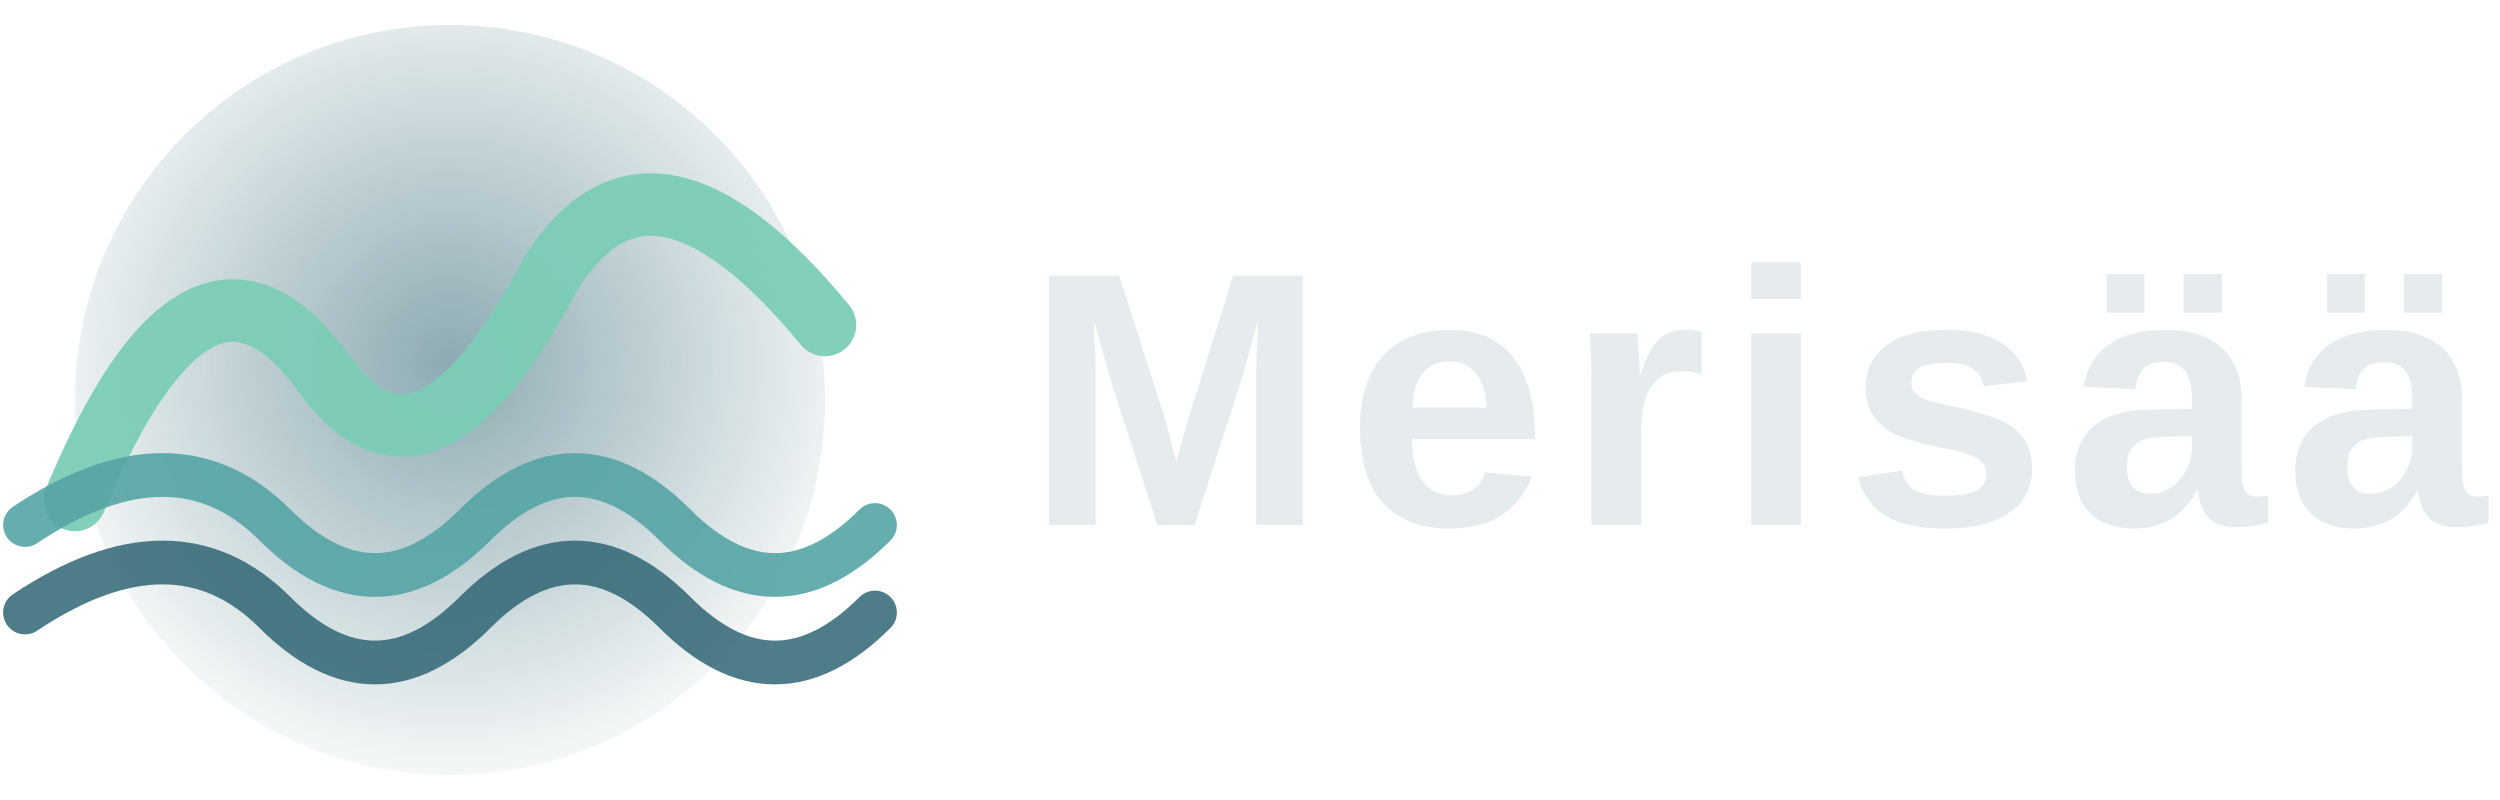
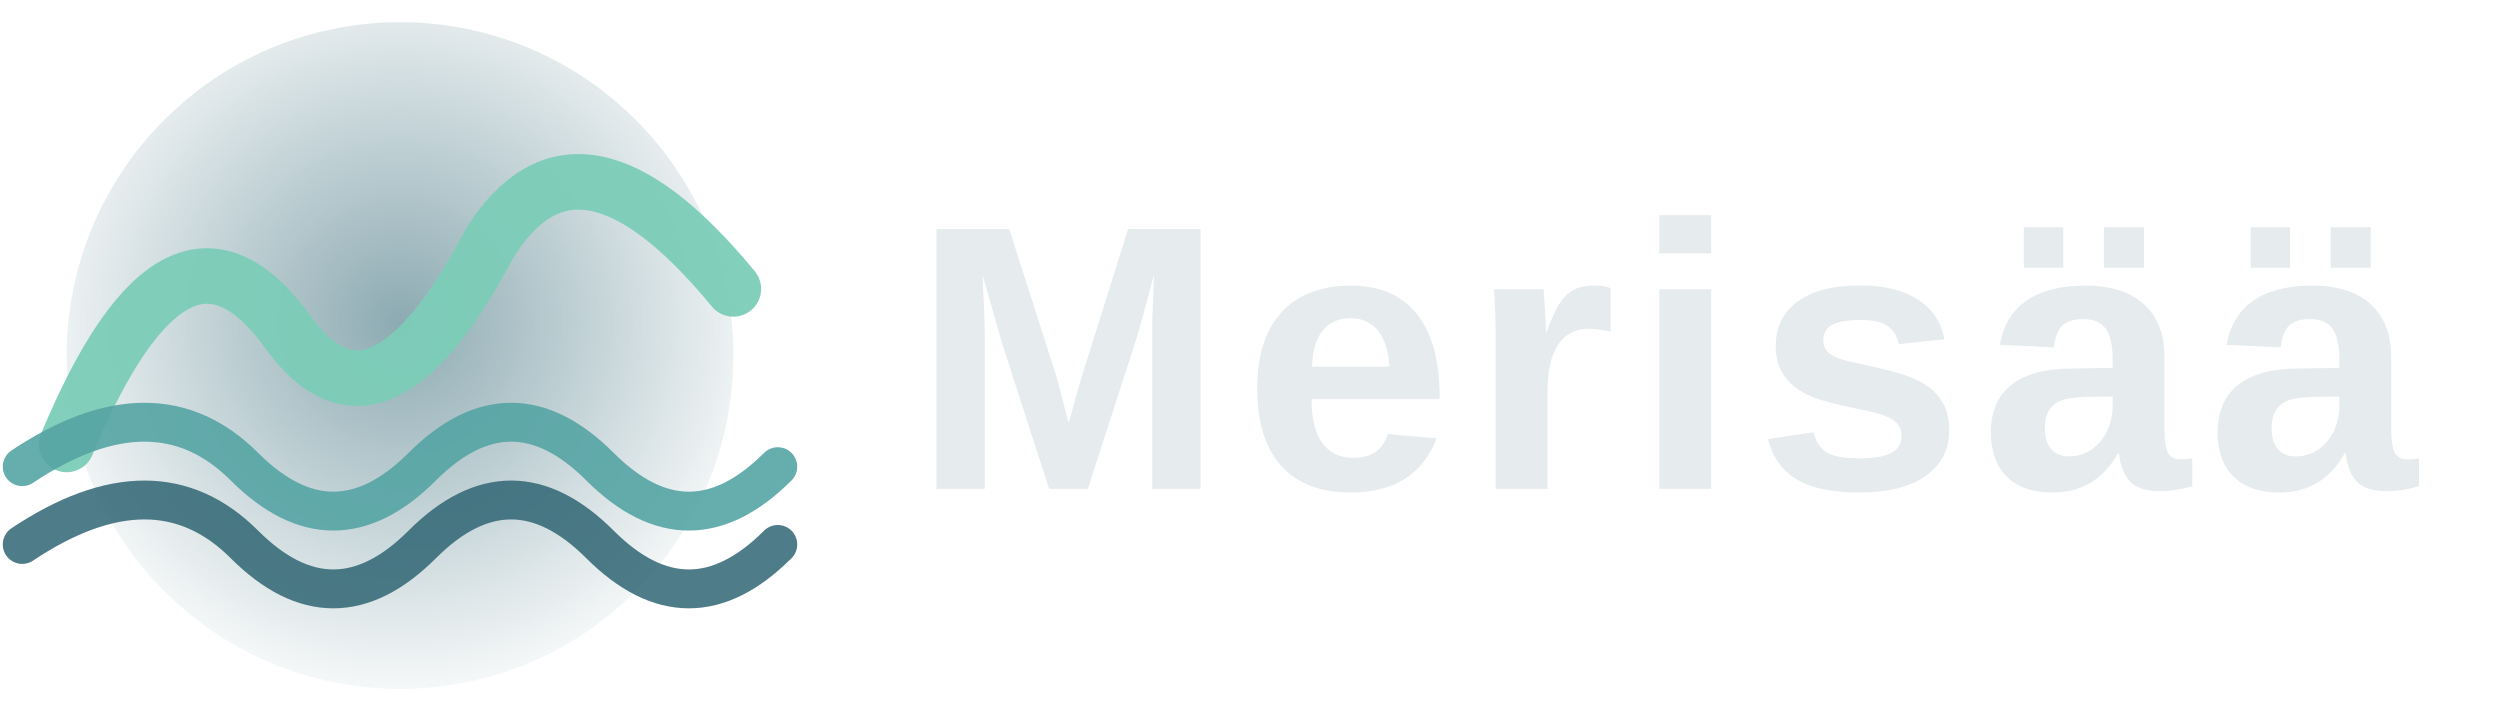
- <svg xmlns="http://www.w3.org/2000/svg" viewBox="0 0 200 64">
+ <svg xmlns="http://www.w3.org/2000/svg" viewBox="0 0 225 64">
  <defs>
    <radialGradient id="glow" cx="50%" cy="45%" r="60%">
      <stop offset="0%" stop-color="#2f6573" stop-opacity="0.55" />
      <stop offset="100%" stop-color="#2f6573" stop-opacity="0" />
    </radialGradient>
  </defs>
  <g>
    <circle cx="36" cy="32" r="30" fill="url(#glow)" />
    <path d="M6,40 Q16,16 26,30 Q34,41 44,22 Q52,9 66,26" fill="none" stroke="#7ccdb8" stroke-width="5" stroke-linecap="round" stroke-linejoin="round" opacity="0.95" />
    <path d="M2,42 Q14,34 22,42 T38,42 T54,42 T70,42" fill="none" stroke="#55a4a4" stroke-width="3.5" stroke-linecap="round" opacity="0.9" />
    <path d="M2,49 Q14,41 22,49 T38,49 T54,49 T70,49" fill="none" stroke="#2f6573" stroke-width="3.5" stroke-linecap="round" opacity="0.85" />
  </g>
-   <text x="82" y="42" font-family="'Helvetica Neue', Arial, sans-serif" font-weight="700" font-size="29" letter-spacing="1.5" fill="#e6ebee">Merisää</text>
+   <text x="82" y="44" font-family="'Helvetica Neue', Arial, sans-serif" font-weight="700" font-size="34" letter-spacing="1.5" fill="#e6ebee">Merisää</text>
</svg>
